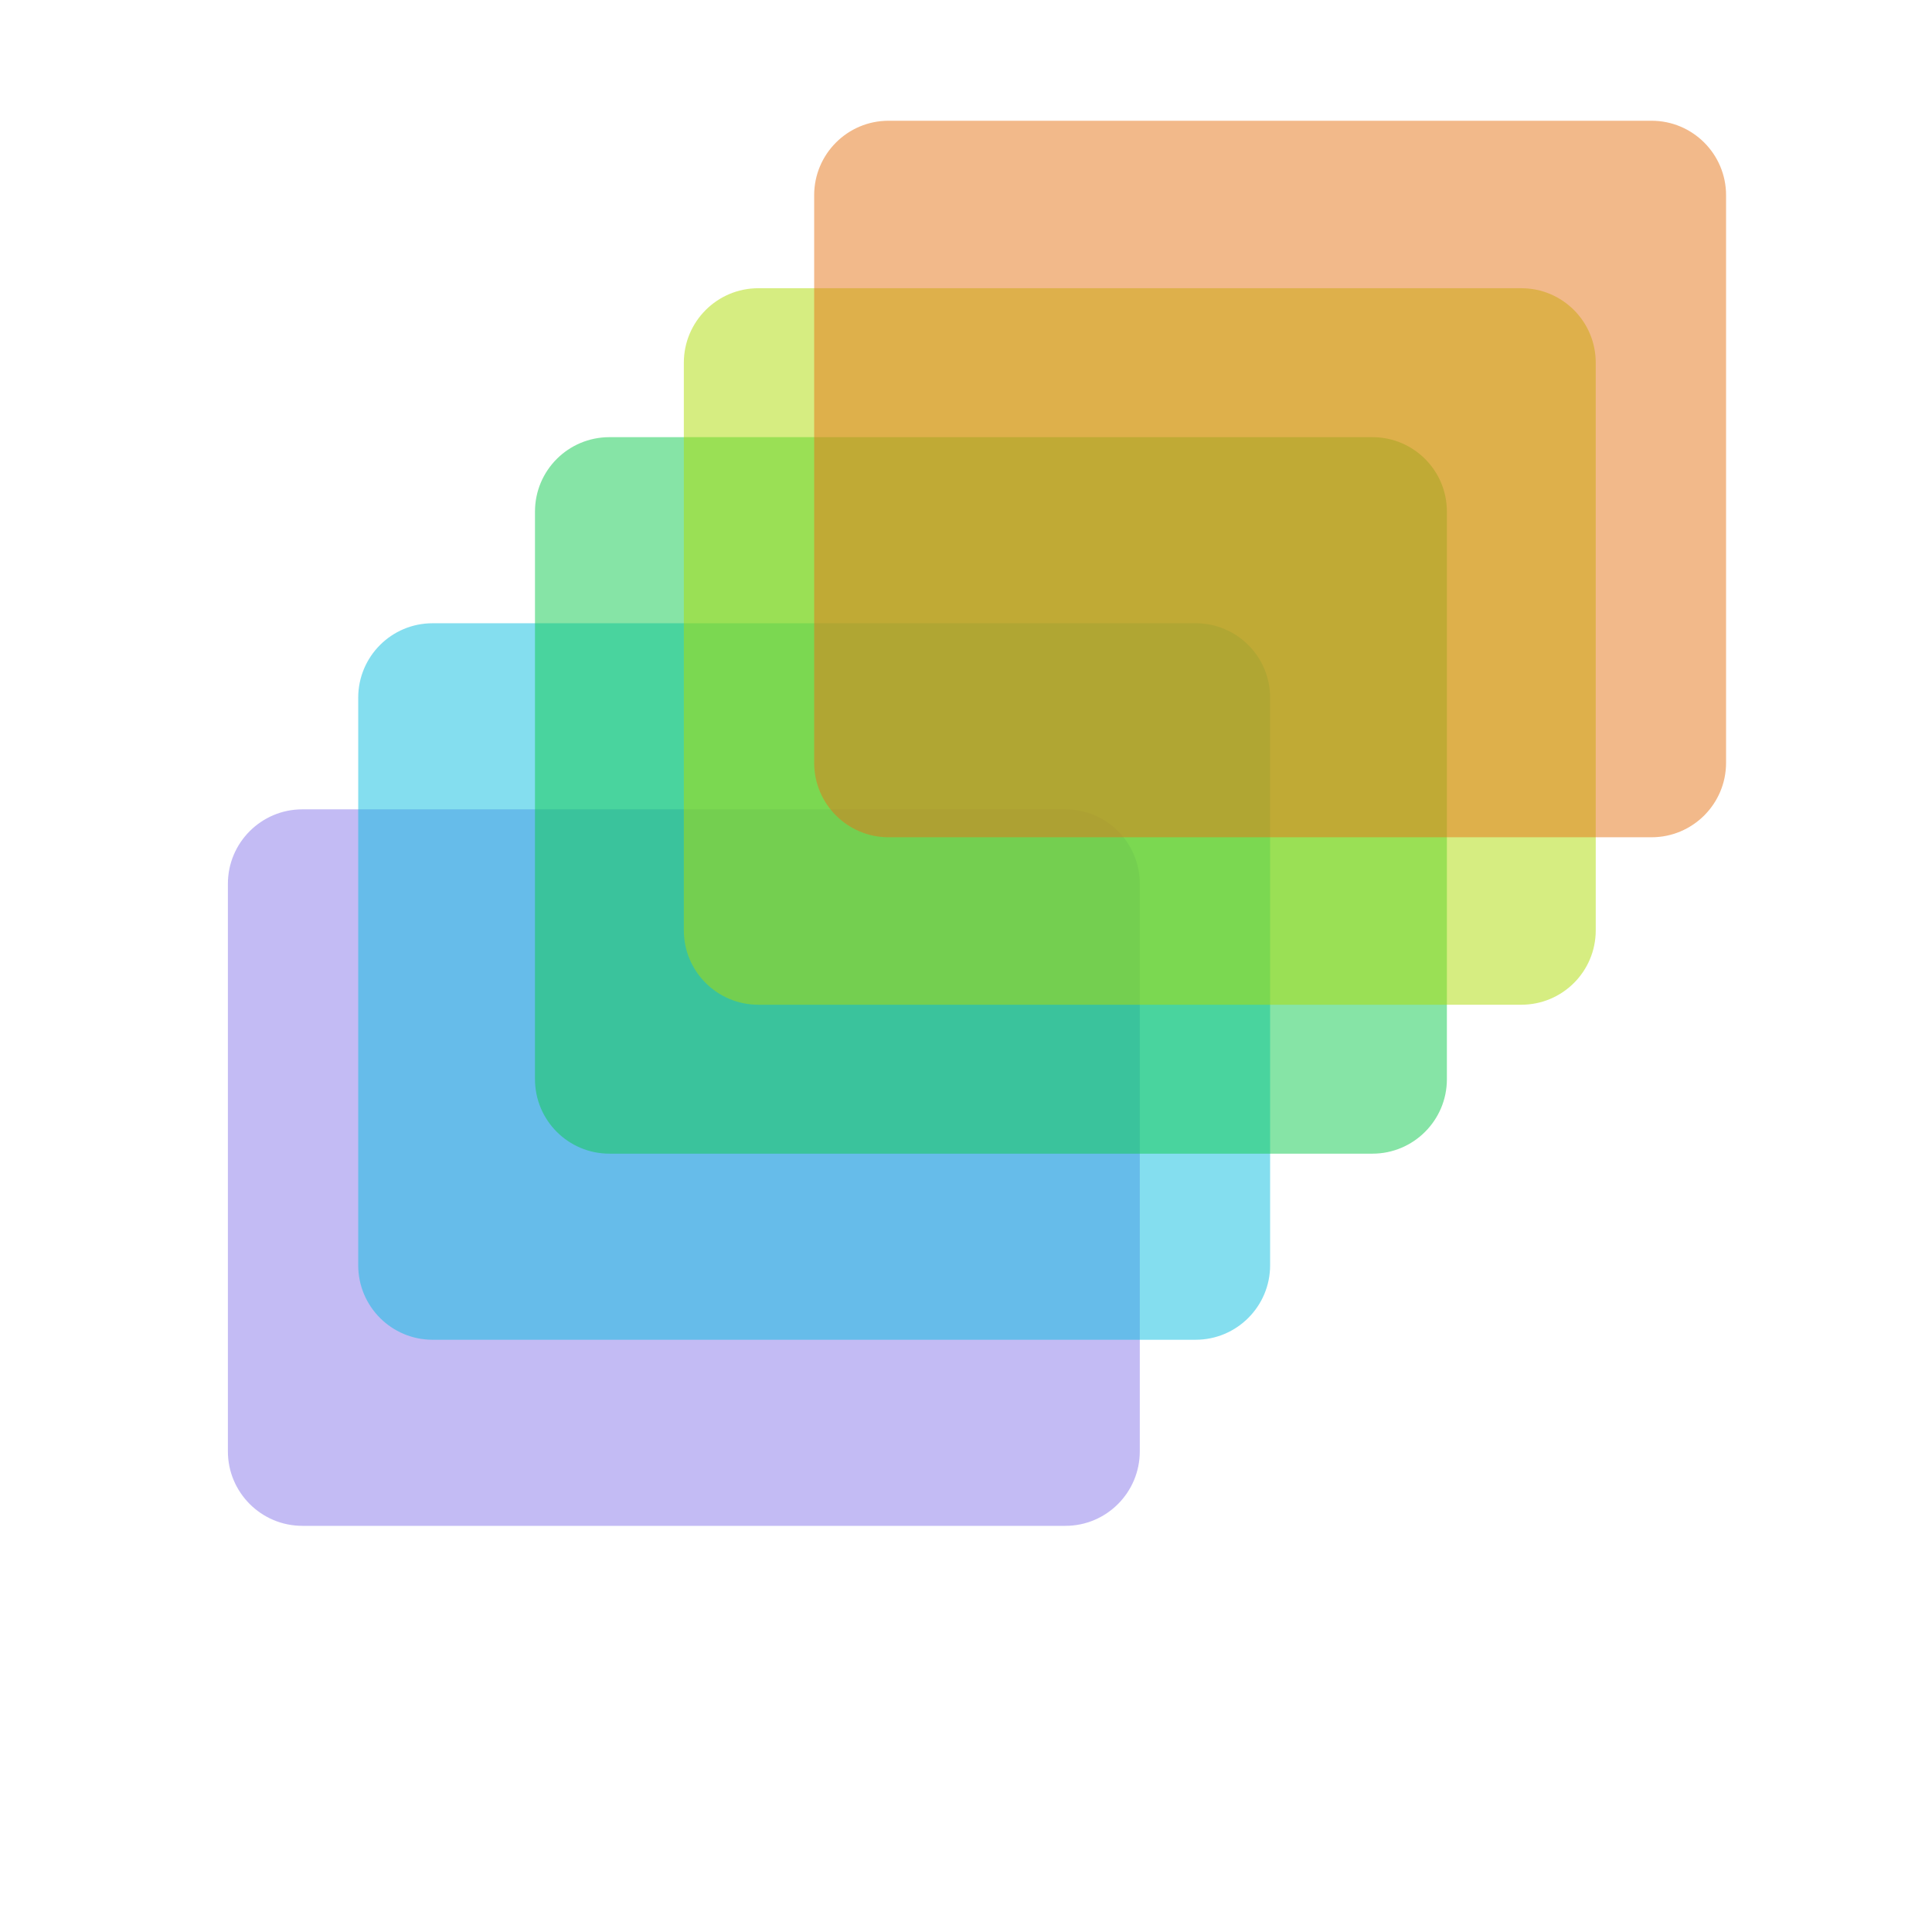
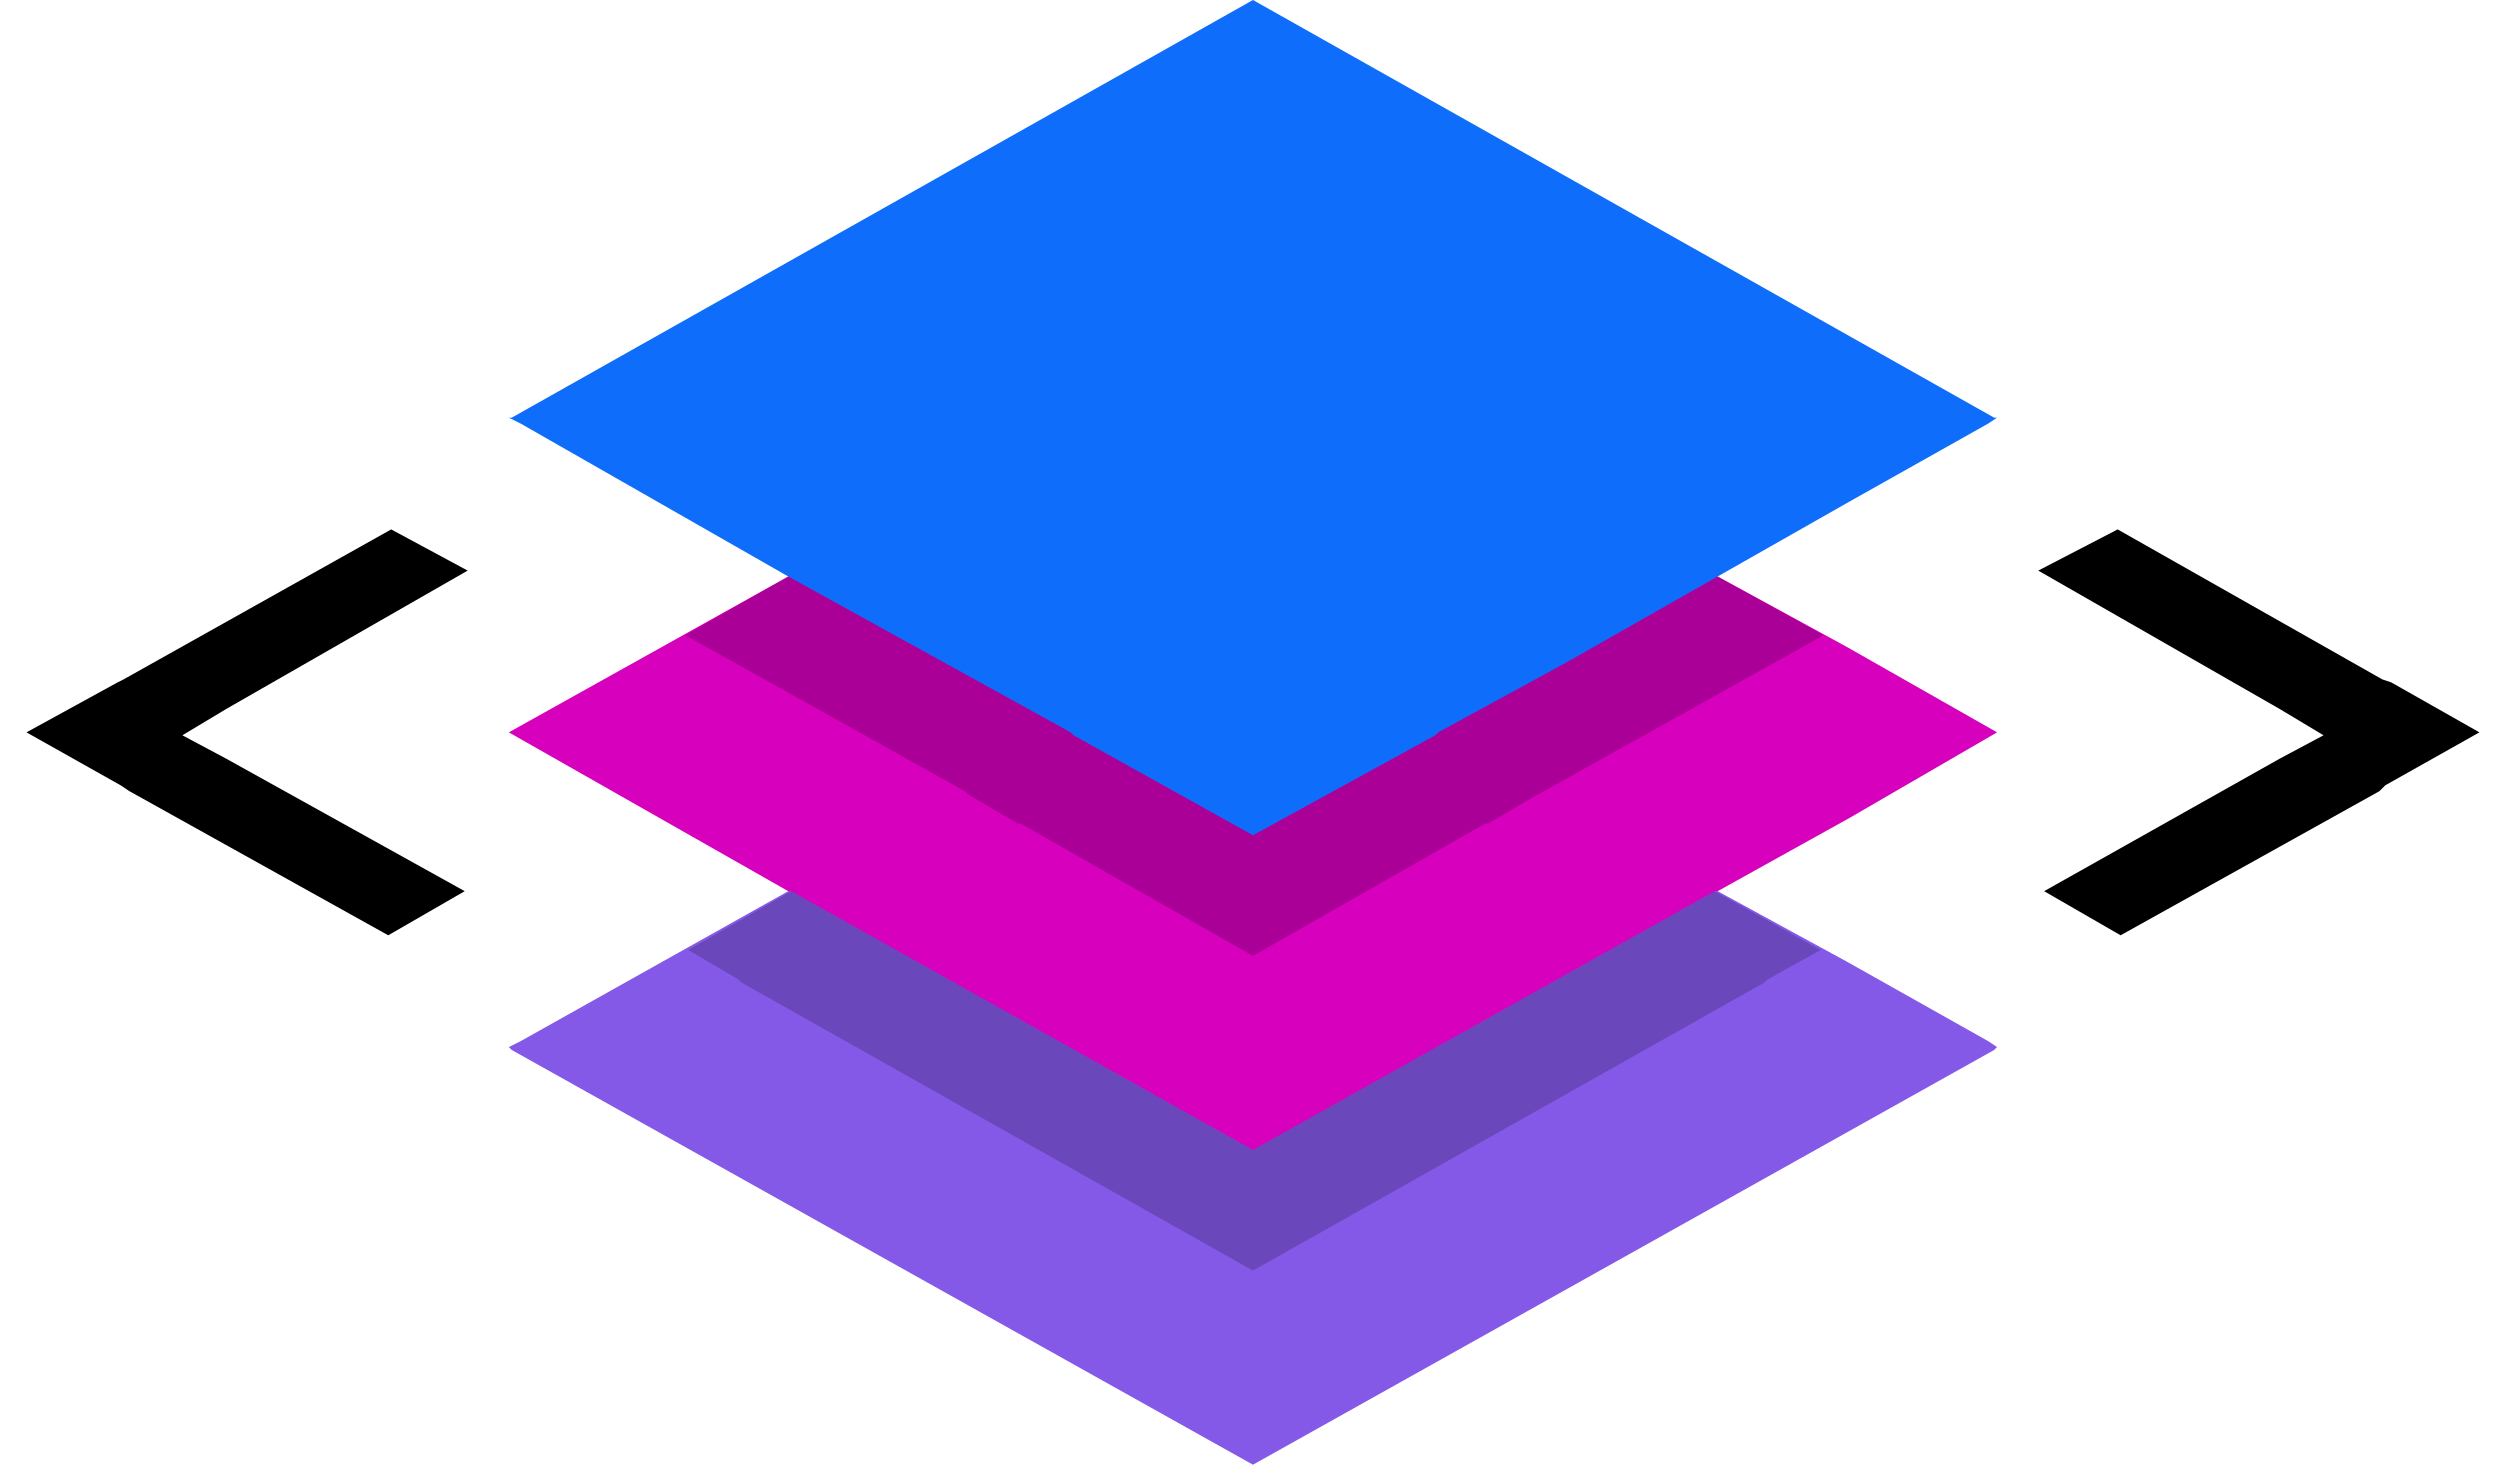
- <svg xmlns="http://www.w3.org/2000/svg" width="32" height="32" viewBox="0 0 22 21" fill="none">
-   <g opacity="0.5">
-     <path d="M2.595 9.564C2.595 9.096 2.975 8.716 3.443 8.716H12.132C12.6 8.716 12.979 9.096 12.979 9.564V16.027C12.979 16.495 12.6 16.875 12.132 16.875H3.443C2.975 16.875 2.595 16.495 2.595 16.027V9.564Z" fill="#8878EA" />
-   </g>
-   <g opacity="0.5">
-     <path d="M4.079 7.445C4.079 6.976 4.458 6.597 4.926 6.597H13.615C14.083 6.597 14.463 6.976 14.463 7.445V13.908C14.463 14.376 14.083 14.756 13.615 14.756H4.926C4.458 14.756 4.079 14.376 4.079 13.908V7.445Z" fill="#09BEDF" />
-   </g>
-   <g opacity="0.5">
-     <path d="M6.092 5.325C6.092 4.857 6.471 4.478 6.94 4.478H15.628C16.096 4.478 16.476 4.857 16.476 5.325V11.789C16.476 12.257 16.096 12.637 15.628 12.637H6.94C6.471 12.637 6.092 12.257 6.092 11.789V5.325Z" fill="#0EC94D" />
-   </g>
-   <g opacity="0.5">
-     <path d="M7.787 3.63C7.787 3.162 8.167 2.782 8.635 2.782H17.324C17.792 2.782 18.171 3.162 18.171 3.63V10.094C18.171 10.562 17.792 10.941 17.324 10.941H8.635C8.167 10.941 7.787 10.562 7.787 10.094V3.63Z" fill="#AEDC03" />
-   </g>
-   <g opacity="0.5">
-     <path d="M9.271 1.723C9.271 1.255 9.65 0.875 10.118 0.875H18.807C19.275 0.875 19.655 1.255 19.655 1.723V8.186C19.655 8.654 19.275 9.034 18.807 9.034H10.118C9.65 9.034 9.271 8.654 9.271 8.186V1.723Z" fill="#E67316" />
-   </g>
+ <svg xmlns="http://www.w3.org/2000/svg" width="85" height="50" viewBox="0 0 85 50" fill="none">
+   <path d="M17.3 35.6L17.4 35.7L42.6 49.8L67.8 35.7L67.9 35.6L67.6 35.4L62.8 32.7L58.4 30.3L53.2 27.4L48.9 24.9H48.8L42.6 21.4L36.5 24.9H36.4L26.8 30.3L17.7 35.4L17.3 35.6Z" fill="#8459E8" />
+   <path d="M17.3 24.9L26.8 30.3H26.9L42.6 39.1L58.3 30.3H58.4L62.9 27.8L67.9 24.9L62.8 22L58.4 19.6L58.3 19.5L42.6 10.7L26.9 19.5L26.8 19.6L17.3 24.9Z" fill="#D600BD" />
+   <path d="M17.3 14.2L17.7 14.4L26.8 19.6L36.4 24.9L36.5 25L42.6 28.4L48.8 25L48.9 24.9L53.3 22.5L58.4 19.6L62.8 17.1L67.6 14.4L67.9 14.2H67.8L42.6 0L17.4 14.2H17.3Z" fill="#0E6DFB" />
+   <path d="M4.2 23.1L4 23.2L0.9 24.9L4.1 26.7L4.4 26.9L13.2 31.8L15.8 30.3L7.7 25.8L6.2 25L7.7 24.1L15.9 19.4L13.3 18L4.2 23.1Z" fill="black" />
+   <path d="M81.3 23.2L81 23.1L72 18L69.3 19.4L77.5 24.1L79 25L77.5 25.8L69.5 30.3L72.1 31.8L80.9 26.9L81.1 26.7L84.3 24.9L81.3 23.2Z" fill="black" />
+   <path opacity="0.2" d="M61.9 32.3L60.1 33.3L60 33.4L42.6 43.2L25.2 33.4L25.1 33.3L23.4 32.3L26.9 30.3L42.6 39.1L58.3 30.3L61.9 32.3Z" fill="black" />
+   <path opacity="0.2" d="M62 21.6L56.8 24.5L55 25.5L52.5 26.9L52.3 27L50.6 28H50.5L42.6 32.5L34.7 28H34.6L32.9 27L32.8 26.9L25.1 22.6L23.3 21.6L26.8 19.6L36.4 24.9L36.5 25L42.6 28.4L48.8 25L48.9 24.9L53.3 22.5L58.4 19.6L62 21.6Z" fill="black" />
</svg>
